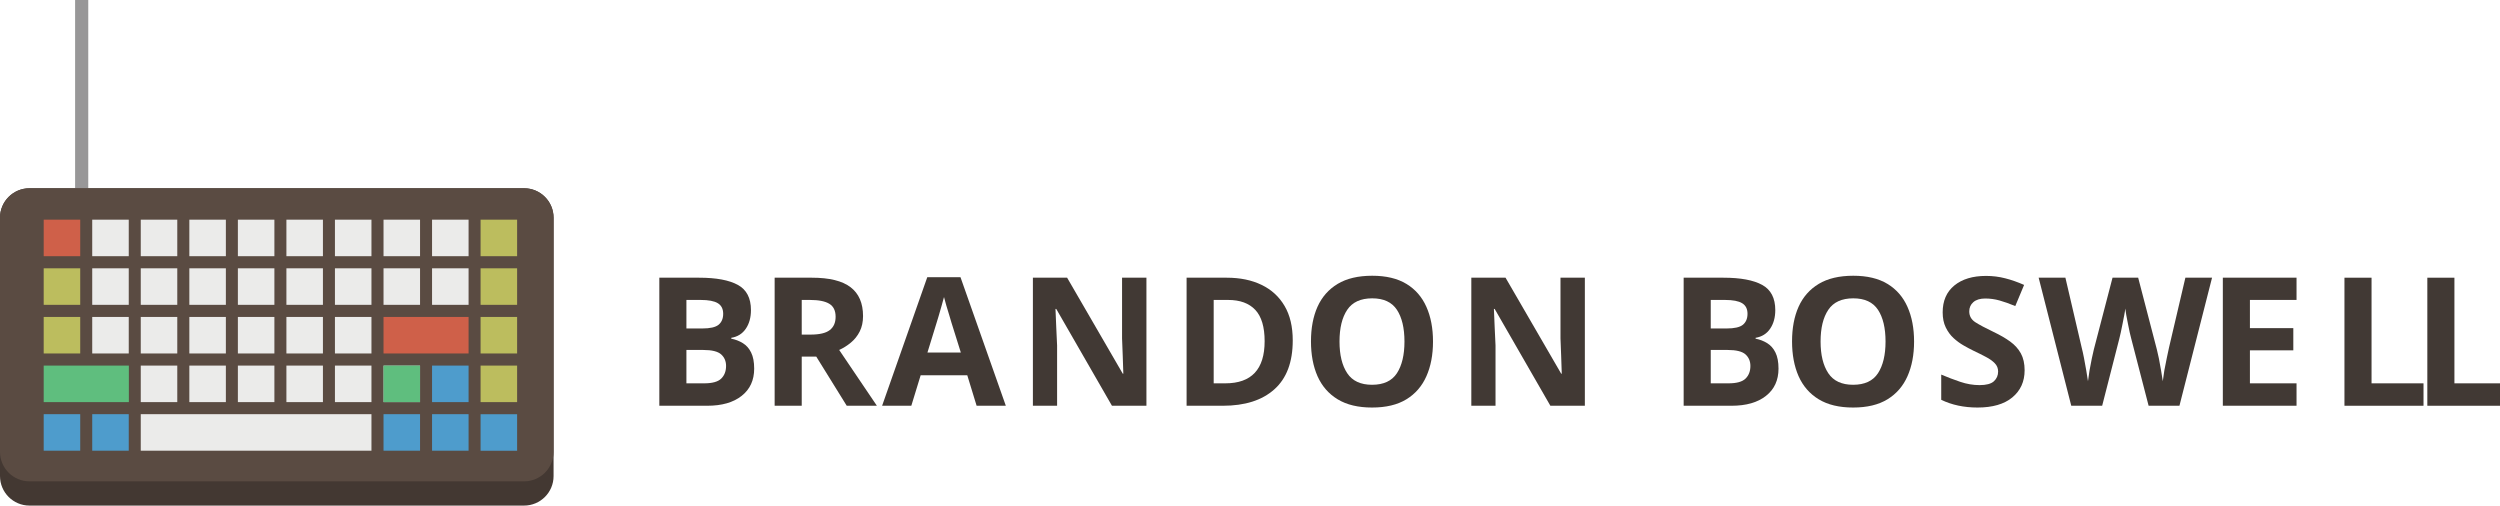
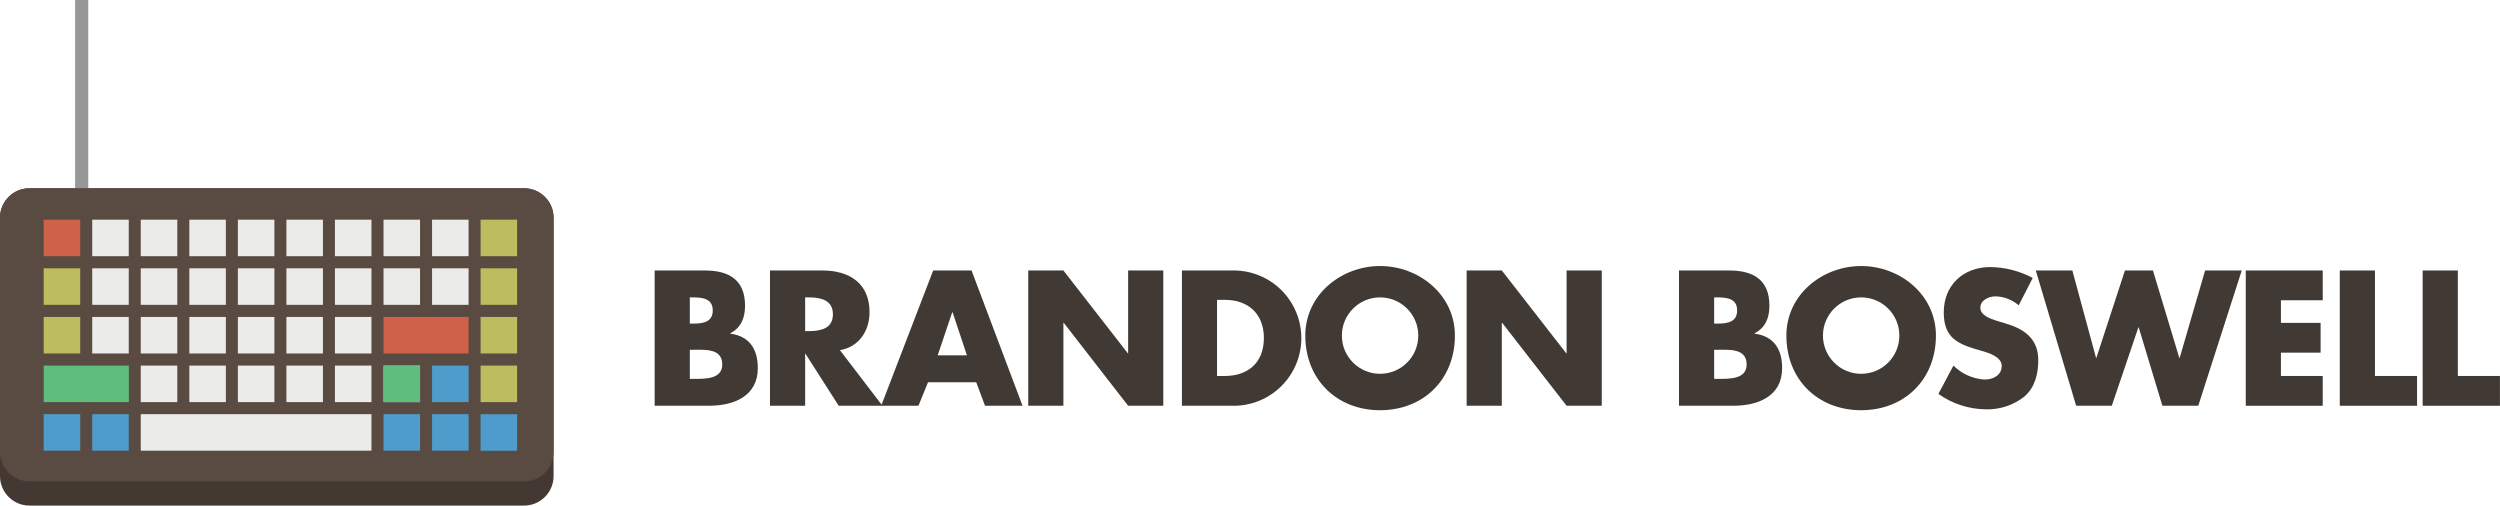
<svg xmlns="http://www.w3.org/2000/svg" id="Layer_1" data-name="Layer 1" viewBox="0 0 460.01 93.04">
  <defs>
-     <style>.cls-1{font-size:33px;fill:#413934;font-family:FuturaStd-Bold, Futura Std;font-weight:700;letter-spacing:-0.03em;}.cls-2{letter-spacing:0.01em;}.cls-3{letter-spacing:-0.03em;}.cls-4{letter-spacing:-0.02em;}.cls-5{letter-spacing:-0.03em;}.cls-6{letter-spacing:-0.03em;}.cls-7{letter-spacing:-0.02em;}.cls-8{letter-spacing:-0.04em;}.cls-9{letter-spacing:-0.04em;}.cls-10{letter-spacing:-0.03em;}.cls-11{letter-spacing:-0.03em;}.cls-12{letter-spacing:-0.03em;}.cls-13{fill:#989798;}.cls-14{fill:#433832;}.cls-15{fill:#5a4b42;}.cls-16{fill:#4e9ccc;}.cls-17{fill:#5fbe7e;}.cls-18{fill:#d1d2d1;}.cls-19{fill:#bcbd5e;}.cls-20{fill:#cf6049;}.cls-21{fill:#ebebea;}</style>
+     <style>.cls-1{fill:#413934;}.cls-2{fill:#989798;}.cls-3{fill:#433832;}.cls-4{fill:#5a4b42;}.cls-5{fill:#4e9ccc;}.cls-6{fill:#5fbe7e;}.cls-7{fill:#d1d2d1;}.cls-8{fill:#bcbd5e;}.cls-9{fill:#cf6049;}.cls-10{fill:#ebebea;}</style>
  </defs>
-   <text class="cls-1" transform="translate(118.35 74.66)">B<tspan class="cls-2" x="21.22" y="0">R</tspan>
-     <tspan class="cls-3" x="43.96" y="0">A</tspan>
-     <tspan class="cls-4" x="68.74" y="0">N</tspan>
-     <tspan class="cls-5" x="97.02" y="0">D</tspan>
-     <tspan class="cls-6" x="120.97" y="0">O</tspan>
-     <tspan class="cls-7" x="149.41" y="0">N </tspan>
-     <tspan class="cls-8" x="188.48" y="0">B</tspan>
-     <tspan class="cls-9" x="209.49" y="0">O</tspan>
-     <tspan class="cls-10" x="237.33" y="0">S</tspan>
-     <tspan class="cls-11" x="256.77" y="0">WE</tspan>
-     <tspan class="cls-12" x="310.07" y="0">L</tspan>
-     <tspan class="cls-7" x="325.32" y="0">L</tspan>
-   </text>
-   <rect class="cls-13" x="13.82" width="2.42" height="34.64" />
-   <rect class="cls-14" y="34.64" width="101.86" height="58.39" rx="5.43" />
-   <rect class="cls-15" y="34.64" width="101.86" height="53.93" rx="5.43" />
-   <rect class="cls-16" x="8.04" y="76.21" width="6.72" height="6.72" />
-   <rect class="cls-17" x="8.04" y="67.27" width="15.67" height="6.72" />
-   <rect class="cls-16" x="70.57" y="76.21" width="6.72" height="6.72" />
-   <rect class="cls-16" x="16.97" y="76.21" width="6.72" height="6.72" />
-   <rect class="cls-18" x="70.57" y="67.27" width="6.72" height="6.72" />
-   <rect class="cls-16" x="79.5" y="76.21" width="6.72" height="6.72" />
-   <rect class="cls-16" x="79.5" y="67.27" width="6.72" height="6.72" />
-   <rect class="cls-17" x="70.57" y="67.27" width="6.72" height="6.72" />
-   <rect class="cls-19" x="8.04" y="58.32" width="6.72" height="6.72" />
-   <rect class="cls-19" x="8.04" y="49.37" width="6.72" height="6.72" />
-   <rect class="cls-20" x="8.04" y="40.42" width="6.72" height="6.72" />
-   <rect class="cls-21" x="25.9" y="76.21" width="42.45" height="6.72" />
-   <rect class="cls-21" x="16.97" y="58.32" width="6.72" height="6.72" />
-   <rect class="cls-21" x="16.97" y="49.37" width="6.72" height="6.72" />
-   <rect class="cls-21" x="16.97" y="40.42" width="6.72" height="6.72" />
-   <rect class="cls-21" x="25.9" y="67.27" width="6.72" height="6.72" />
-   <rect class="cls-21" x="25.9" y="58.32" width="6.72" height="6.72" />
-   <rect class="cls-21" x="25.9" y="49.37" width="6.72" height="6.72" />
-   <rect class="cls-21" x="25.9" y="40.42" width="6.72" height="6.72" />
-   <rect class="cls-21" x="34.84" y="67.27" width="6.72" height="6.72" />
-   <rect class="cls-21" x="34.84" y="58.32" width="6.72" height="6.72" />
-   <rect class="cls-21" x="34.84" y="49.37" width="6.72" height="6.72" />
-   <rect class="cls-21" x="34.84" y="40.42" width="6.72" height="6.72" />
-   <rect class="cls-21" x="43.77" y="67.27" width="6.72" height="6.72" />
-   <rect class="cls-21" x="43.77" y="58.32" width="6.72" height="6.72" />
-   <rect class="cls-21" x="43.77" y="49.37" width="6.72" height="6.72" />
-   <rect class="cls-21" x="43.77" y="40.42" width="6.72" height="6.72" />
-   <rect class="cls-21" x="52.7" y="67.27" width="6.72" height="6.72" />
-   <rect class="cls-21" x="52.7" y="58.32" width="6.72" height="6.72" />
-   <rect class="cls-21" x="52.7" y="49.37" width="6.72" height="6.72" />
-   <rect class="cls-21" x="52.7" y="40.42" width="6.72" height="6.72" />
-   <rect class="cls-21" x="61.63" y="67.27" width="6.72" height="6.72" />
-   <rect class="cls-21" x="61.63" y="58.32" width="6.72" height="6.72" />
-   <rect class="cls-21" x="61.63" y="49.37" width="6.72" height="6.72" />
-   <rect class="cls-21" x="61.63" y="40.42" width="6.72" height="6.72" />
-   <rect class="cls-21" x="70.57" y="49.37" width="6.72" height="6.72" />
-   <rect class="cls-21" x="70.57" y="40.42" width="6.72" height="6.72" />
-   <rect class="cls-21" x="79.5" y="49.37" width="6.72" height="6.72" />
-   <rect class="cls-21" x="79.5" y="40.42" width="6.72" height="6.72" />
-   <rect class="cls-19" x="88.43" y="67.27" width="6.72" height="6.72" />
-   <rect class="cls-16" x="88.43" y="76.22" width="6.72" height="6.72" />
-   <rect class="cls-19" x="88.43" y="58.32" width="6.72" height="6.72" />
-   <rect class="cls-19" x="88.43" y="49.37" width="6.72" height="6.72" />
-   <rect class="cls-19" x="88.43" y="40.42" width="6.72" height="6.72" />
-   <rect class="cls-20" x="70.57" y="58.32" width="15.65" height="6.72" />
+   <path class="cls-1" d="M120.46,74.66V49.77h9.24c4.42,0,7.39,1.72,7.39,6.47,0,2.25-.72,4.06-2.73,5.09v.06c3.56.46,5.08,2.87,5.08,6.34,0,5.21-4.46,6.93-9,6.93Zm6.47-15.12h.73c1.71,0,3.49-.29,3.49-2.41,0-2.27-2-2.41-3.76-2.41h-.46Zm0,10.17h.82c1.92,0,5.15.1,5.15-2.64,0-3-3.2-2.71-5.31-2.71h-.66Z" />
+   <path class="cls-1" d="M162.37,74.66h-8.05l-6.11-9.57h-.06v9.57h-6.47V49.77h9.67c4.92,0,8.65,2.35,8.65,7.66,0,3.43-1.92,6.4-5.45,7ZM148.15,60.93h.62c2.12,0,4.49-.4,4.49-3.1s-2.37-3.11-4.49-3.11h-.62Z" />
+   <path class="cls-1" d="M170.76,70.34,169,74.66h-6.86l9.57-24.89h7.06l9.38,24.89h-6.9l-1.62-4.32Zm4.52-12.88h-.07l-2.67,7.92h5.38Z" />
+   <path class="cls-1" d="M189.2,49.77h6.47L207.52,65h.06V49.77h6.47V74.66h-6.47L195.74,59.41h-.07V74.66H189.2Z" />
+   <path class="cls-1" d="M217.48,49.77h9.17a12.45,12.45,0,1,1,0,24.89h-9.17Zm6.46,19.41h1.46c3.86,0,7.16-2.11,7.16-7,0-4.46-2.94-7-7.1-7h-1.52Z" />
+   <path class="cls-1" d="M267.71,61.75c0,8.06-5.78,13.73-13.77,13.73s-13.76-5.67-13.76-13.73c0-7.52,6.6-12.8,13.76-12.8S267.71,54.23,267.71,61.75Zm-20.8,0a7,7,0,1,0,14.06,0,7,7,0,0,0-14.06,0Z" />
+   <path class="cls-1" d="M269.87,49.77h6.47L288.19,65h.07V49.77h6.47V74.66h-6.47L276.41,59.41h-.07V74.66h-6.47Z" />
+   <path class="cls-1" d="M308.94,74.66V49.77h9.25c4.42,0,7.39,1.72,7.39,6.47,0,2.25-.73,4.06-2.74,5.09v.06c3.56.46,5.08,2.87,5.08,6.34,0,5.21-4.45,6.93-9,6.93Zm6.47-15.12h.73c1.72,0,3.5-.29,3.5-2.41,0-2.27-2-2.41-3.76-2.41h-.47Zm0,10.17h.83c1.91,0,5.15.1,5.15-2.64,0-3-3.2-2.71-5.32-2.71h-.66Z" />
+   <path class="cls-1" d="M356.22,61.75c0,8.06-5.77,13.73-13.76,13.73S328.7,69.81,328.7,61.75c0-7.52,6.6-12.8,13.76-12.8S356.22,54.23,356.22,61.75Zm-20.79,0a7,7,0,1,0,14.06,0,7,7,0,0,0-14.06,0Z" />
+   <path class="cls-1" d="M371.45,56.18a6.77,6.77,0,0,0-4.29-1.65c-1.18,0-2.77.69-2.77,2.08s1.75,2,2.87,2.37l1.65.5c3.47,1,6.14,2.77,6.14,6.8,0,2.47-.59,5-2.57,6.7a10.94,10.94,0,0,1-7.07,2.34,15.36,15.36,0,0,1-8.74-2.84l2.77-5.21a8.87,8.87,0,0,0,5.74,2.57c1.52,0,3.14-.76,3.14-2.51s-2.54-2.44-3.93-2.84c-4.06-1.15-6.73-2.21-6.73-7,0-5.05,3.6-8.35,8.58-8.35a17.07,17.07,0,0,1,7.79,2Z" />
+   <path class="cls-1" d="M385.68,65.85h.06L391,49.77h5.15L401,65.85h.07l4.68-16.08h6.74l-8,24.89h-6.6l-4.36-14.42h-.06l-4.89,14.42h-6.56l-7.43-24.89h6.73Z" />
+   <path class="cls-1" d="M419.7,55.25v4.16H427v5.48h-7.3v4.29h7.69v5.48H413.23V49.77h14.16v5.48Z" />
+   <path class="cls-1" d="M437,69.18h7.75v5.48H430.53V49.77H437Z" />
+   <path class="cls-1" d="M452.25,69.18H460v5.48H445.78V49.77h6.47Z" />
+   <rect class="cls-2" x="13.82" width="2.42" height="34.64" />
+   <rect class="cls-3" y="34.64" width="101.86" height="58.39" rx="5.43" />
+   <rect class="cls-4" y="34.64" width="101.86" height="53.93" rx="5.43" />
+   <rect class="cls-5" x="8.04" y="76.21" width="6.72" height="6.72" />
+   <rect class="cls-6" x="8.04" y="67.27" width="15.67" height="6.72" />
+   <rect class="cls-5" x="70.57" y="76.21" width="6.72" height="6.72" />
+   <rect class="cls-5" x="16.97" y="76.21" width="6.72" height="6.72" />
+   <rect class="cls-7" x="70.57" y="67.27" width="6.72" height="6.72" />
+   <rect class="cls-5" x="79.5" y="76.21" width="6.72" height="6.72" />
+   <rect class="cls-5" x="79.5" y="67.27" width="6.72" height="6.72" />
+   <rect class="cls-6" x="70.57" y="67.27" width="6.72" height="6.72" />
+   <rect class="cls-8" x="8.04" y="58.32" width="6.72" height="6.72" />
+   <rect class="cls-8" x="8.04" y="49.37" width="6.72" height="6.72" />
+   <rect class="cls-9" x="8.04" y="40.42" width="6.72" height="6.72" />
+   <rect class="cls-10" x="25.9" y="76.21" width="42.45" height="6.72" />
+   <rect class="cls-10" x="16.97" y="58.32" width="6.72" height="6.72" />
+   <rect class="cls-10" x="16.97" y="49.37" width="6.72" height="6.72" />
+   <rect class="cls-10" x="16.97" y="40.42" width="6.72" height="6.72" />
+   <rect class="cls-10" x="25.9" y="67.27" width="6.72" height="6.72" />
+   <rect class="cls-10" x="25.9" y="58.32" width="6.72" height="6.72" />
+   <rect class="cls-10" x="25.9" y="49.37" width="6.72" height="6.72" />
+   <rect class="cls-10" x="25.9" y="40.42" width="6.72" height="6.72" />
+   <rect class="cls-10" x="34.84" y="67.27" width="6.72" height="6.72" />
+   <rect class="cls-10" x="34.84" y="58.32" width="6.72" height="6.72" />
+   <rect class="cls-10" x="34.84" y="49.37" width="6.72" height="6.72" />
+   <rect class="cls-10" x="34.84" y="40.42" width="6.72" height="6.72" />
+   <rect class="cls-10" x="43.77" y="67.27" width="6.72" height="6.72" />
+   <rect class="cls-10" x="43.77" y="58.32" width="6.72" height="6.72" />
+   <rect class="cls-10" x="43.77" y="49.37" width="6.72" height="6.72" />
+   <rect class="cls-10" x="43.77" y="40.42" width="6.72" height="6.72" />
+   <rect class="cls-10" x="52.7" y="67.27" width="6.72" height="6.72" />
+   <rect class="cls-10" x="52.7" y="58.32" width="6.72" height="6.72" />
+   <rect class="cls-10" x="52.7" y="49.37" width="6.72" height="6.72" />
+   <rect class="cls-10" x="52.7" y="40.42" width="6.72" height="6.72" />
+   <rect class="cls-10" x="61.63" y="67.27" width="6.72" height="6.72" />
+   <rect class="cls-10" x="61.63" y="58.32" width="6.72" height="6.72" />
+   <rect class="cls-10" x="61.63" y="49.37" width="6.72" height="6.72" />
+   <rect class="cls-10" x="61.63" y="40.42" width="6.72" height="6.72" />
+   <rect class="cls-10" x="70.57" y="49.37" width="6.72" height="6.72" />
+   <rect class="cls-10" x="70.57" y="40.42" width="6.72" height="6.72" />
+   <rect class="cls-10" x="79.5" y="49.37" width="6.72" height="6.72" />
+   <rect class="cls-10" x="79.5" y="40.42" width="6.72" height="6.72" />
+   <rect class="cls-8" x="88.43" y="67.27" width="6.72" height="6.72" />
+   <rect class="cls-5" x="88.43" y="76.22" width="6.72" height="6.72" />
+   <rect class="cls-8" x="88.43" y="58.32" width="6.72" height="6.72" />
+   <rect class="cls-8" x="88.43" y="49.37" width="6.72" height="6.72" />
+   <rect class="cls-8" x="88.43" y="40.42" width="6.72" height="6.72" />
+   <rect class="cls-9" x="70.57" y="58.32" width="15.65" height="6.72" />
</svg>
